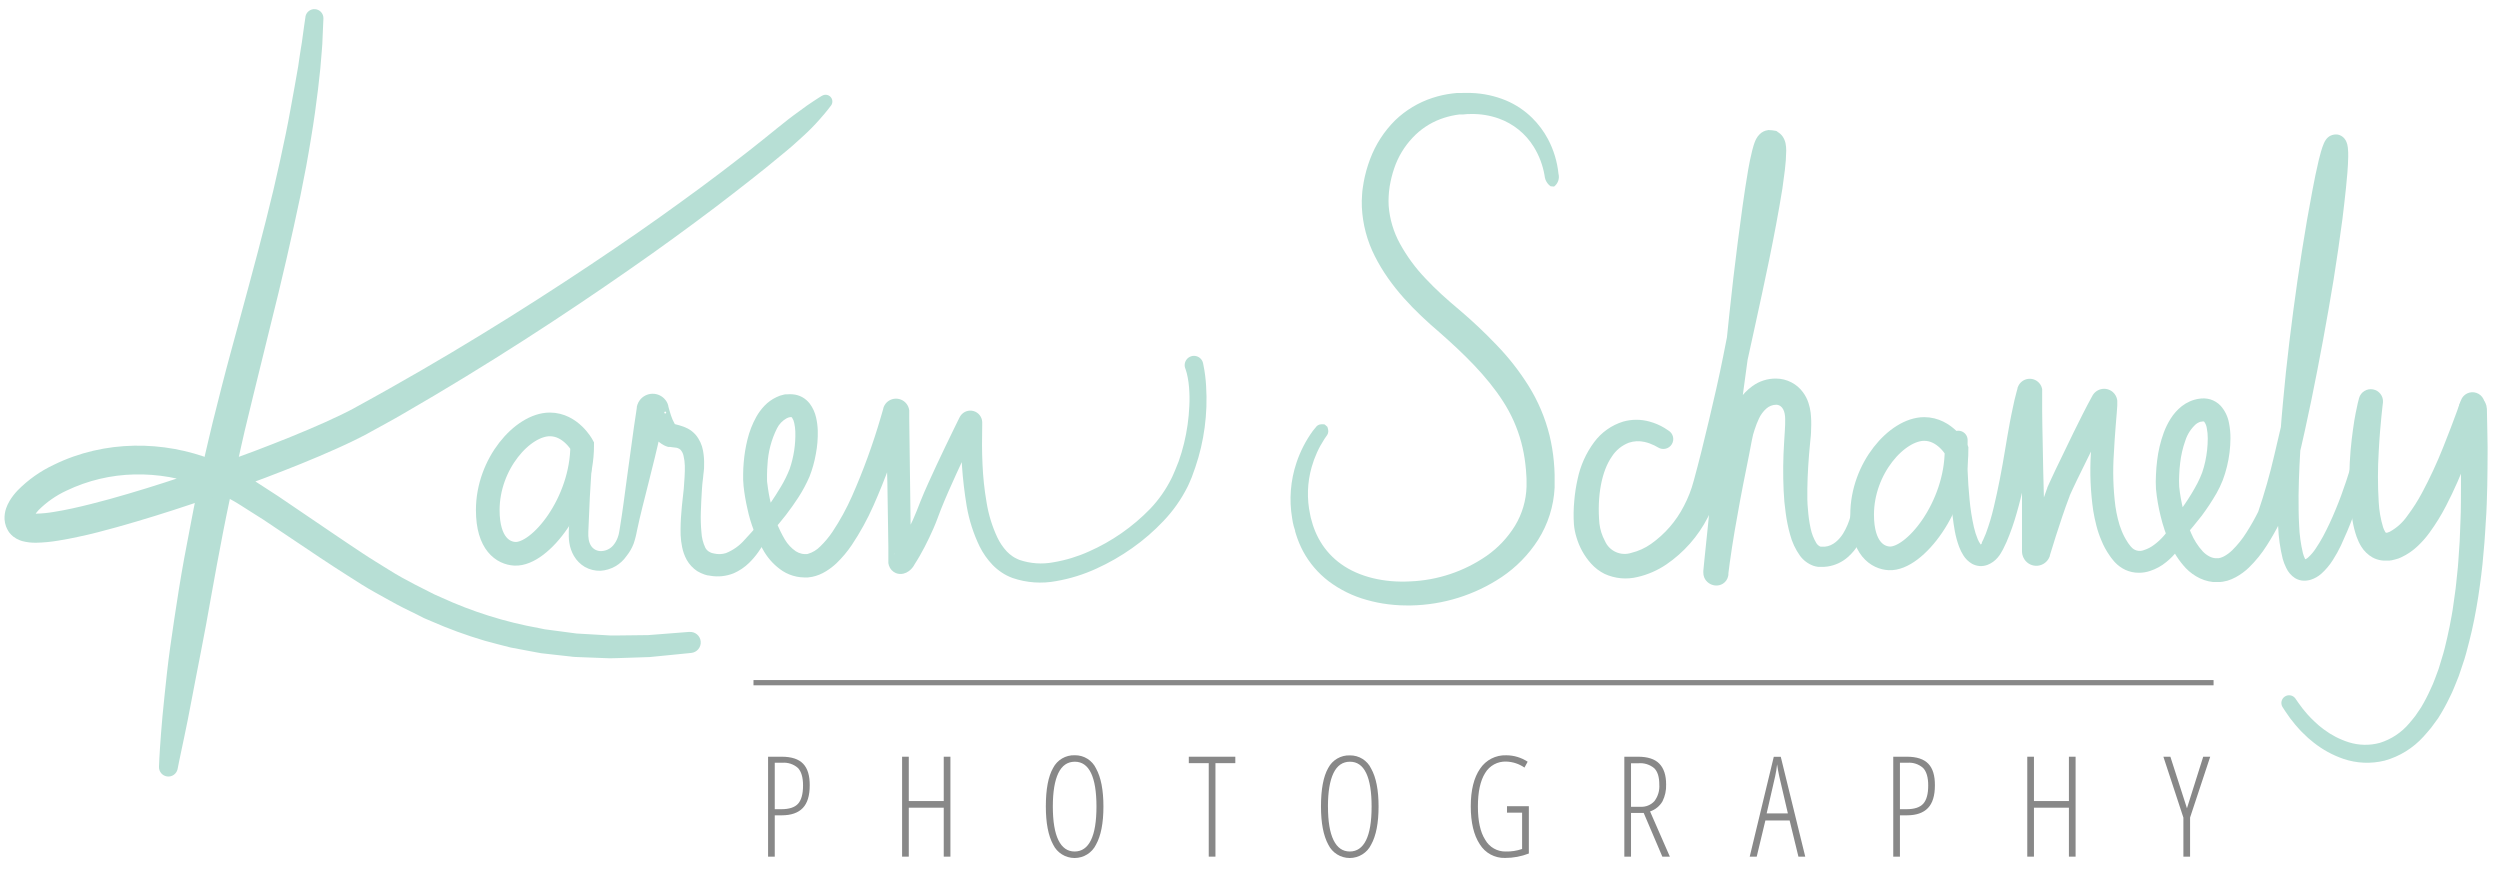
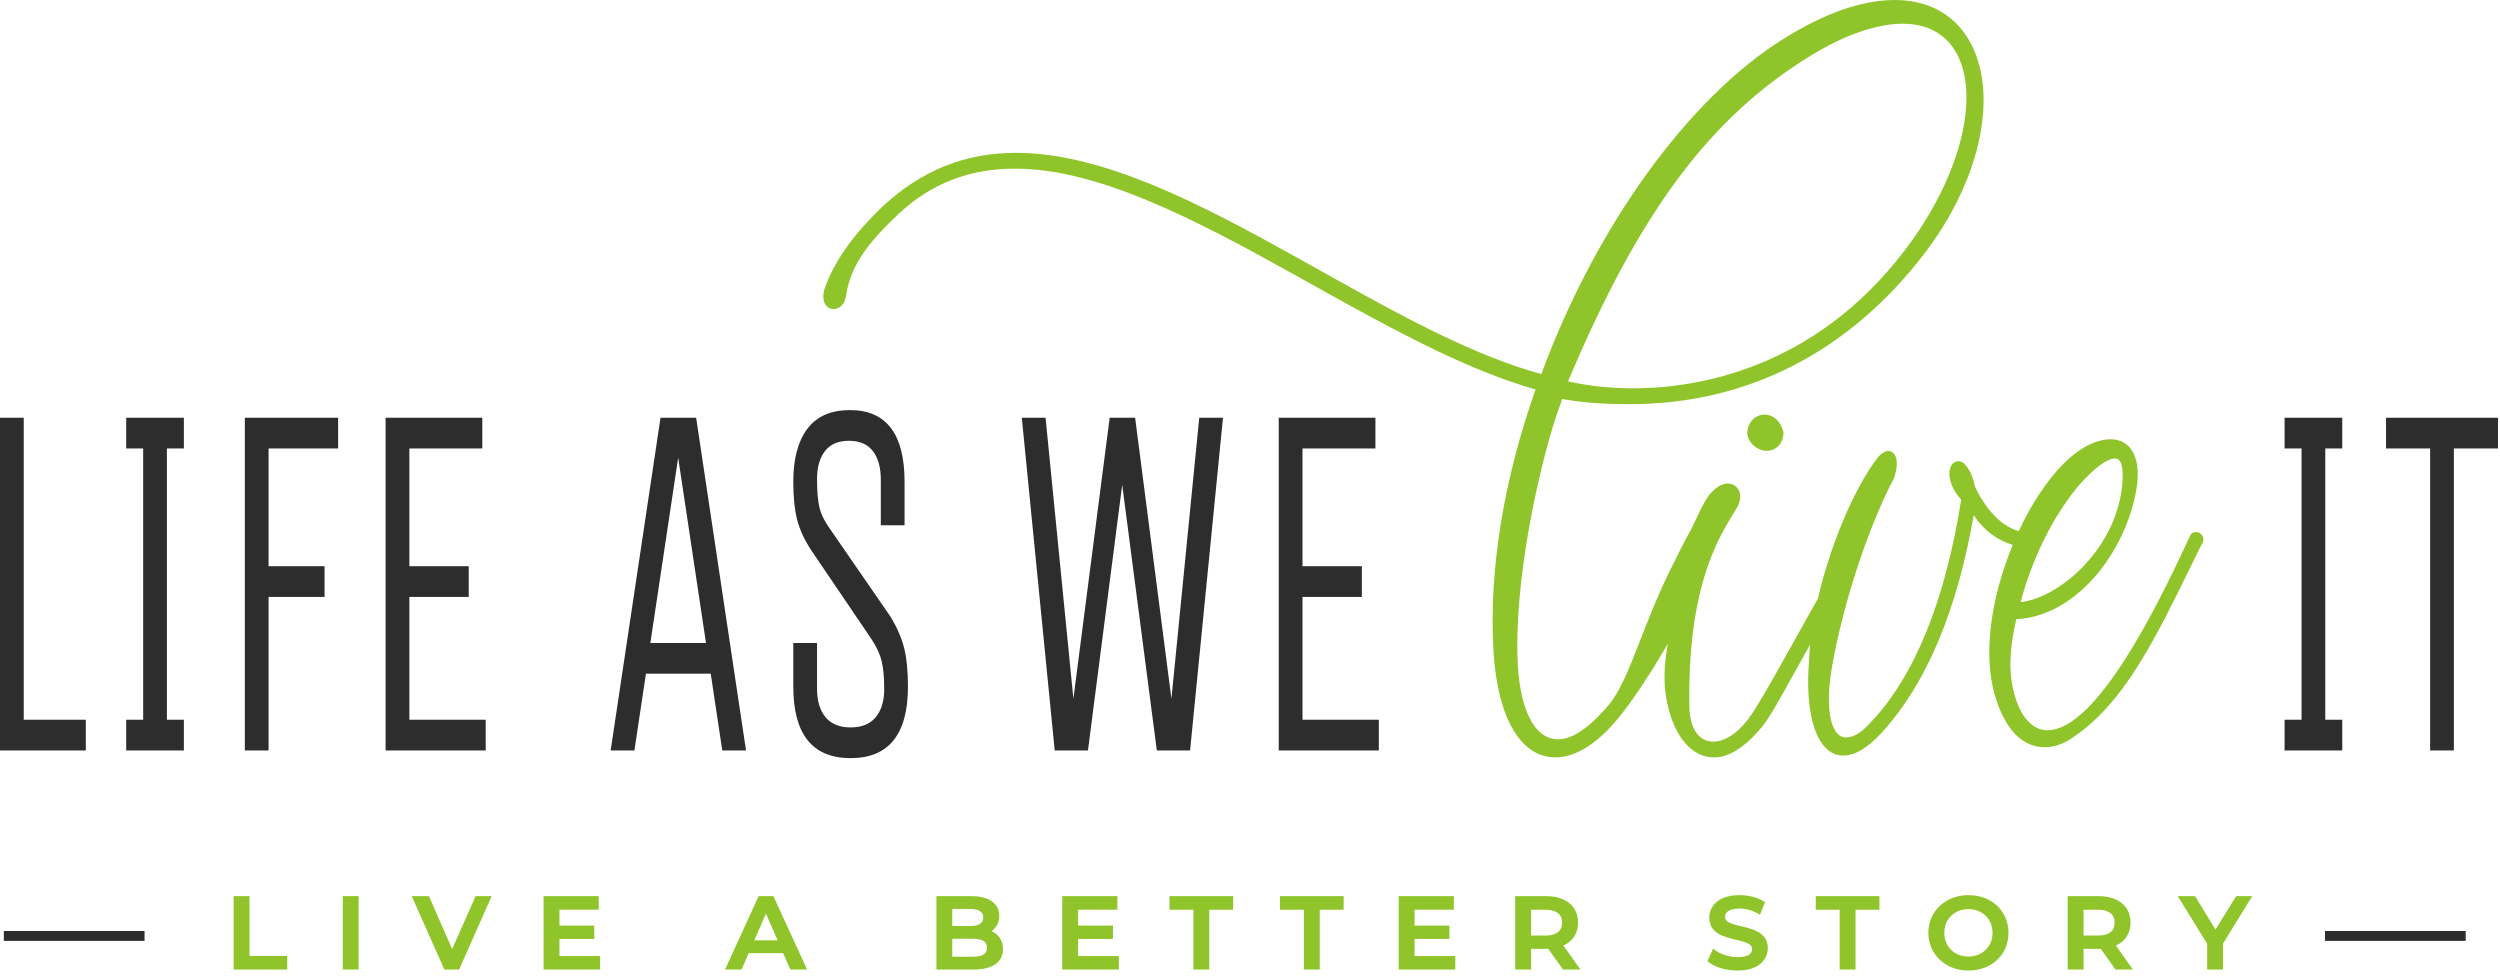
- <svg xmlns="http://www.w3.org/2000/svg" id="Layer_2" data-name="Layer 2" viewBox="0 0 715 250">
-   <defs>
-     <style>.cls-1,.cls-3{opacity:0.7;}.cls-2{fill:#555;}.cls-3,.cls-5{fill:none;stroke-miterlimit:10;}.cls-3{stroke:#555;stroke-width:1.5px;}.cls-4{fill:#b7dfd5;}.cls-5{stroke:#b7dfd5;stroke-linecap:round;stroke-width:6.77px;}</style>
-   </defs>
-   <g class="cls-1">
-     <path class="cls-2" d="M231.58,224.63q0,4.41-2,6.48t-6,2.07h-2V245h-1.91V216.42h3.91q4.18,0,6.11,2T231.58,224.63Zm-10,6.8h1.91q3.36,0,4.77-1.58t1.41-5.21q0-3.46-1.46-5a6,6,0,0,0-4.5-1.49h-2.13v13.24Z" />
-     <path class="cls-2" d="M271.82,245h-1.91v-14h-10v14H258V216.42h1.91V229.1h10V216.42h1.91V245Z" />
-     <path class="cls-2" d="M315.58,230.66q0,7.09-2.12,10.9a6.82,6.82,0,0,1-12.26,0q-2.09-3.84-2.09-10.91,0-7.38,2.07-11A6.72,6.72,0,0,1,307.4,216a6.62,6.62,0,0,1,6.08,3.8Q315.58,223.61,315.58,230.66Zm-14.47,0q0,6.37,1.59,9.62t4.64,3.25q3.07,0,4.66-3.22t1.59-9.65q0-6.35-1.56-9.58t-4.63-3.23q-3.15,0-4.72,3.27T301.11,230.66Z" />
-     <path class="cls-2" d="M347.62,245H345.7V218.26H340v-1.84H353.3v1.84h-5.68V245Z" />
-     <path class="cls-2" d="M394.27,230.66q0,7.09-2.12,10.9a6.82,6.82,0,0,1-12.26,0q-2.09-3.84-2.09-10.91,0-7.38,2.07-11a6.72,6.72,0,0,1,6.21-3.61,6.62,6.62,0,0,1,6.08,3.8Q394.27,223.61,394.27,230.66Zm-14.47,0q0,6.37,1.59,9.62t4.64,3.25q3.07,0,4.66-3.22t1.59-9.65q0-6.35-1.56-9.58t-4.63-3.23q-3.15,0-4.72,3.27T379.79,230.66Z" />
-     <path class="cls-2" d="M431,230.58h6.25V244.1a18.52,18.52,0,0,1-6.78,1.27,8.2,8.2,0,0,1-7.25-3.91q-2.58-3.91-2.58-10.84t2.67-10.78a8.61,8.61,0,0,1,7.49-3.83,11.16,11.16,0,0,1,6.11,1.84L436,219.53a9.69,9.69,0,0,0-5.2-1.72,6.71,6.71,0,0,0-6.06,3.29q-2.06,3.29-2.06,9.56t2.08,9.5a6.56,6.56,0,0,0,5.89,3.37,13.38,13.38,0,0,0,4.67-.72V232.42H431v-1.84Z" />
-     <path class="cls-2" d="M466.47,232.5V245h-1.91V216.42h3.91q4.18,0,6.11,2t1.93,5.9a10,10,0,0,1-1.05,4.88,6.5,6.5,0,0,1-3.54,2.87L477.58,245h-2.15L470.1,232.5h-3.63Zm0-1.76h2.68a5,5,0,0,0,4-1.6,7,7,0,0,0,1.41-4.77q0-3.22-1.44-4.65a6.21,6.21,0,0,0-4.52-1.43h-2.13v12.44Z" />
-     <path class="cls-2" d="M514.35,245l-2.52-10.35H504.9L502.42,245h-2l6.88-28.55h2l7,28.55h-2Zm-3-12.29L508.86,222q-0.39-1.8-.61-3.4a30.82,30.82,0,0,1-.55,3.4l-2.44,10.64h6.11Z" />
-     <path class="cls-2" d="M553.38,224.63q0,4.41-2,6.48t-6,2.07h-2V245h-1.91V216.42h3.91q4.18,0,6.11,2T553.38,224.63Zm-10,6.8h1.91q3.36,0,4.77-1.58t1.41-5.21q0-3.46-1.46-5a6,6,0,0,0-4.5-1.49h-2.13v13.24Z" />
-     <path class="cls-2" d="M593.62,245h-1.91v-14h-10v14h-1.91V216.42h1.91V229.1h10V216.42h1.91V245Z" />
-     <path class="cls-2" d="M625.47,231.17l4.65-14.75h2l-5.76,17.4V245h-1.91V233.83l-5.72-17.4h2Z" />
-   </g>
-   <line class="cls-3" x1="215.5" y1="195.25" x2="633.08" y2="195.25" />
-   <path class="cls-4" d="M443.46,53.27a3.84,3.84,0,0,1-.87-0.85,4.88,4.88,0,0,1-.57-1,5.6,5.6,0,0,1-.29-1.31A22.83,22.83,0,0,0,438.66,42a19.47,19.47,0,0,0-10-8.1,22.44,22.44,0,0,0-7.93-1.29c-0.72,0-1.45,0-2.2.12l-0.56,0h-0.23l-0.31,0c-0.42.05-.84,0.11-1.16,0.17a24.2,24.2,0,0,0-4.36,1.18A21,21,0,0,0,404,39.39a23.8,23.8,0,0,0-5.25,8.72c-0.28.85-.56,1.71-0.77,2.6-0.12.44-.21,0.89-0.3,1.35-0.05.22-.09,0.45-0.13,0.68l-0.11.6c-0.06.5-.16,1.07-0.19,1.51s-0.08.82-.09,1.29a23.11,23.11,0,0,0,0,2.74,26.73,26.73,0,0,0,3.22,10.8,47.16,47.16,0,0,0,7.3,9.95q2.19,2.34,4.63,4.58c1.61,1.5,3.3,2.91,5.09,4.44a136.11,136.11,0,0,1,10.51,9.9,71.1,71.1,0,0,1,9.24,11.77,49.06,49.06,0,0,1,6,14.14,51.54,51.54,0,0,1,1.25,7.53c0.12,1.26.19,2.51,0.22,3.75,0,0.62,0,1.24,0,1.86v1l0,0.87a30.73,30.73,0,0,1-4.73,14.93,36.62,36.62,0,0,1-10.43,10.65,48.37,48.37,0,0,1-25.94,8.11c-1.07,0-2.21,0-3.2-.05s-2.18-.14-3.24-0.28a39.66,39.66,0,0,1-6.19-1.25A32.44,32.44,0,0,1,380,166.24a26.65,26.65,0,0,1-7.33-8.59,28.21,28.21,0,0,1-2-4.81l-0.18-.6-0.09-.3,0-.15-0.06-.23L370,150.47l-0.25-1.07-0.2-1.2a32.69,32.69,0,0,1,1.25-15.89,33.61,33.61,0,0,1,4.66-9.06l1-1.23a1.88,1.88,0,0,1,1-.61,3,3,0,0,1,1-.07,3.29,3.29,0,0,1,.41.06l0.75,0.66s0.07,0.16.13,0.4a3.52,3.52,0,0,1,.14.93,1.92,1.92,0,0,1-.3,1l-0.78,1.12a29.39,29.39,0,0,0-3.68,8.09,27.91,27.91,0,0,0-.44,13.51l0.19,0.93,0.3,1.06,0.31,1.08,0.31,0.89a22.66,22.66,0,0,0,1.8,3.78,21.29,21.29,0,0,0,6,6.5c5.08,3.64,12.22,5.34,19.69,4.93a41.28,41.28,0,0,0,21.9-7.32,29.07,29.07,0,0,0,8.11-8.61,22.86,22.86,0,0,0,3.29-11.14l0-.87v-0.22c0-.07,0,0.17,0,0v-0.51c0-.54,0-1.09-0.06-1.63-0.05-1.08-.14-2.16-0.27-3.23a43.26,43.26,0,0,0-1.19-6.29,41.18,41.18,0,0,0-5.19-11.66c-4.69-7.3-11.32-13.7-18.11-19.68-7.12-6.08-14.17-13.08-18.56-21.84a34.52,34.52,0,0,1-3.72-14.08,30.73,30.73,0,0,1,.07-3.6c0-.58.12-1.23,0.19-1.84s0.17-1.05.25-1.59l0.18-.92c0.06-.28.11-0.56,0.18-0.84,0.13-.56.26-1.11,0.42-1.66,0.3-1.1.67-2.17,1.06-3.23a31,31,0,0,1,7.18-11.12A27.86,27.86,0,0,1,409.68,28a29.81,29.81,0,0,1,5.71-1.27c0.52-.07.93-0.1,1.34-0.14l0.31,0,0.22,0h0.17l0.68,0c0.9-.05,1.81,0,2.69,0a28.37,28.37,0,0,1,9.94,2.15,23.91,23.91,0,0,1,7.48,5,25.23,25.23,0,0,1,4.51,6.06,27.16,27.16,0,0,1,3,9.92,3.46,3.46,0,0,1-1.27,3.64Z" />
-   <path class="cls-4" d="M474.26,128l-1.1-.6a12.78,12.78,0,0,0-2.79-1,8.28,8.28,0,0,0-4.51.21,10,10,0,0,0-4.85,3.94c-2.92,4.16-4.29,11.27-3.58,19.17a13.87,13.87,0,0,0,1.58,5,6.14,6.14,0,0,0,7.54,3.4,16.62,16.62,0,0,0,5.63-2.55,30,30,0,0,0,9.39-10.8,34.53,34.53,0,0,0,1.61-3.51c0.23-.61.46-1.22,0.66-1.84s0.39-1.24.59-2c0.76-2.75,1.49-5.59,2.21-8.46,1.44-5.77,2.84-11.73,4.23-17.83s2.59-12.39,3.85-18.77c2.48-12.75,5-26,6.89-39.39,0.24-1.67.46-3.33,0.65-5a43.73,43.73,0,0,0,.33-4.65c0-.29,0-0.63,0-0.5a2.26,2.26,0,0,0,.13.41,3.39,3.39,0,0,0,.33.59,3.59,3.59,0,0,0,1.23,1.1c-0.09.43,2.93,0.47,2.29,0.43a3.35,3.35,0,0,0,2.16-1.05,2.62,2.62,0,0,0,.48-0.63,0.25,0.25,0,1,1,0,.06l-0.13.4c-0.1.31-.19,0.68-0.29,1.05-0.38,1.51-.69,3.18-1,4.83-1.28,6.67-2.32,13.54-3.33,20.39-2,13.73-4,27.48-5.81,41.05l-2.65,20.17-2.31,19.72-1.09,9.63-0.27,2.38-0.07.59c0,0.15,0,0,0,0v0.15a1.86,1.86,0,0,0-.11-0.85,1.69,1.69,0,0,0-.58-0.75,1.37,1.37,0,0,0-.65-0.25,1.74,1.74,0,0,0-1.15.27,2,2,0,0,0-.88,1.24l0.11-1,0.27-2.35c0.37-3.13.73-6.21,1-9.28s0.68-6.09,1-9.1c0.63-6,1.33-11.88,2.19-17.54a20.33,20.33,0,0,1,.45-2.4,25.38,25.38,0,0,1,.91-2.71,27.31,27.31,0,0,1,2.48-4.84,14.82,14.82,0,0,1,3.91-4.12,11.27,11.27,0,0,1,6.72-2.14,9.58,9.58,0,0,1,4.44,1.1,9.39,9.39,0,0,1,3.29,2.83,10.69,10.69,0,0,1,1.57,3.06,14.59,14.59,0,0,1,.61,2.72,28.4,28.4,0,0,1,.14,4.64c0,1.4-.15,2.84-0.28,3.93-0.46,4.65-.74,9.08-0.8,13.23,0,1,0,2.05,0,3.05s0.1,2,.18,2.92a37.63,37.63,0,0,0,.76,5.38,13.31,13.31,0,0,0,1.63,4.19,2.61,2.61,0,0,0,1,.94l0.22,0.08s0.13,0,.06,0h0.29c0.18,0,.42,0,0.55,0l0.37,0c2.29-.2,4.08-2,5.19-3.78a18.73,18.73,0,0,0,2.14-5.1,31.31,31.31,0,0,0,.63-3.45c0.06-.79.06-1.17,0.06-1.14a2.5,2.5,0,0,1,4.94.8s0,0.53-.09,1.45a36.49,36.49,0,0,1-.68,4,26.1,26.1,0,0,1-2.53,6.38,14.79,14.79,0,0,1-3.11,3.81,11.28,11.28,0,0,1-5.8,2.71l-1,.1-0.36,0h-1.06l-0.34,0a7.12,7.12,0,0,1-1.36-.32,8.23,8.23,0,0,1-3.78-2.84,18.56,18.56,0,0,1-2.86-6.12,44.82,44.82,0,0,1-1.24-6.12,61.81,61.81,0,0,1-.59-6.41,124.59,124.59,0,0,1,.14-13.83l0.21-3.39c0.06-1.08.12-2.17,0.09-3.22,0-2.1-.67-4-2.53-4.12a4.34,4.34,0,0,0-2.87,1.11,8.76,8.76,0,0,0-2.09,2.82,25.44,25.44,0,0,0-1.24,3.17c-0.16.5-.32,1-0.44,1.42s-0.25,1.12-.39,1.79c-1,5.46-2.22,11.06-3.3,16.89s-2.15,11.87-3,18.07l-0.3,2.34-0.08.59,0,0.29,0,0.15s0,0.1-.06.34a3.37,3.37,0,0,1-1.5,2.2,3.54,3.54,0,0,1-2.28.51,3.9,3.9,0,0,1-1.75-.66,3.62,3.62,0,0,1-1.33-1.65,3.58,3.58,0,0,1-.25-1.43l0-.42,0.06-.6,0.23-2.39,1-9.66,4-40.05,2.14-20.6c0.73-6.9,1.52-13.83,2.42-20.75s1.81-13.84,3-20.81c0.31-1.75.66-3.49,1.12-5.34,0.12-.47.25-0.94,0.4-1.45,0.08-.26.17-0.53,0.28-0.83a8.55,8.55,0,0,1,.51-1.14,5.16,5.16,0,0,1,.87-1.18,4,4,0,0,1,2.5-1.26c-0.55-.06,2.67,0,2.67.49a4.33,4.33,0,0,1,1.5,1.35,4.72,4.72,0,0,1,.49.9,5.64,5.64,0,0,1,.32,1,10.73,10.73,0,0,1,.2,2.1,49.88,49.88,0,0,1-.4,5.66c-0.21,1.77-.45,3.51-0.7,5.23-2.21,13.71-5.12,26.88-7.91,39.67-1.37,6.4-2.79,12.67-4.17,18.81s-2.53,12.2-3.79,18.09c-0.62,3-1.36,5.82-2.09,8.7-0.17.69-.4,1.47-0.65,2.23s-0.51,1.5-.79,2.23a42,42,0,0,1-1.92,4.28,36.32,36.32,0,0,1-11.88,13.48,24.52,24.52,0,0,1-8.21,3.58,14.38,14.38,0,0,1-9.42-.88,13,13,0,0,1-3.86-2.93,19.11,19.11,0,0,1-2.6-3.67,19.84,19.84,0,0,1-1.58-3.81,17.38,17.38,0,0,1-.75-3.79,42,42,0,0,1,.1-6.67,45,45,0,0,1,.95-6.23,26.89,26.89,0,0,1,4.74-10.59,16.31,16.31,0,0,1,8.28-5.87,14,14,0,0,1,7.59,0,16.89,16.89,0,0,1,4.17,1.77l1.09,0.71,0.12,0.08A2.65,2.65,0,0,1,474.26,128Z" />
-   <path class="cls-4" d="M625.05,153.67a17.72,17.72,0,0,1-2.3,3.81,19.23,19.23,0,0,1-3.2,3.27,14.1,14.1,0,0,1-4.63,2.54,9.74,9.74,0,0,1-3.28.52,9.2,9.2,0,0,1-3.77-.82,9.78,9.78,0,0,1-3-2.18l-0.15-.16,0,0-0.15-.18,0,0-0.16-.19-0.31-.38-0.32-.4-0.4-.57a22.77,22.77,0,0,1-1.35-2.17c-0.36-.71-0.74-1.41-1-2.13a29,29,0,0,1-1.46-4.28c-0.37-1.42-.66-2.84-0.9-4.25a80.41,80.41,0,0,1-.68-16.45l0.2-4,0.26-4,0.29-3.91,0.13-1.9,0-.46V115c0-.27,0,0.35,0,0.28v0a2.87,2.87,0,0,0,.16.73,2.77,2.77,0,0,0,.22.48,3,3,0,0,0,.65.79,3,3,0,0,0,4.67-1.08l-0.11.24c-1.79,3.45-3.61,6.92-5.32,10.42L594,137.32l-1.24,2.62-0.6,1.31-0.3.66,0,0v0h0l0.08-.2,0,0.09-0.06.17-0.13.34-1,2.71-0.95,2.74c-1.24,3.66-2.42,7.39-3.54,11.08l0,0.16-0.08.2A4.06,4.06,0,0,1,579,160a4,4,0,0,1-.6-1.36,4.7,4.7,0,0,1-.11-1l0-2.09,0-4.19V143c0-5.59,0-11.17-.07-16.76,0-2.79,0-5.59-.08-8.38l-0.14-4.19,0-1,0-.52V112c0-.27,0,0.33,0,0.25v-0.06a1.37,1.37,0,0,0,0,.17,2.56,2.56,0,0,0,.16.59l0.08,0.19a2.9,2.9,0,0,0,.21.36,2.7,2.7,0,0,0,.58.6,2.66,2.66,0,0,0,2.89.24,2.74,2.74,0,0,0,1.17-1.19,2.28,2.28,0,0,0,.14-0.32l0.06-.2v0l0,0.13-0.11.5-0.07.42c-0.43,2.54-.75,5.38-1.15,8.12s-0.84,5.54-1.4,8.3c-1.08,5.53-2.17,11.09-3.78,16.62a67.31,67.31,0,0,1-2.92,8.31c-0.3.69-.65,1.39-1,2.09l-0.6,1.05-0.18.29-0.24.36c-0.16.22-.32,0.43-0.5,0.64a7.25,7.25,0,0,1-2.88,2.08,5.48,5.48,0,0,1-2.24.35,5.34,5.34,0,0,1-2.22-.65,7.09,7.09,0,0,1-2.49-2.43,13.39,13.39,0,0,1-1.19-2.39,27,27,0,0,1-1.24-4.5,68.63,68.63,0,0,1-1-8.67c-0.18-2.86-.25-5.7-0.26-8.53a56.73,56.73,0,0,0-.37-8.48,2.66,2.66,0,1,1,5.29-.31v0.42q-0.12,4.15,0,8.29c0.11,2.75.27,5.5,0.55,8.2a61.58,61.58,0,0,0,1.24,7.91,21.56,21.56,0,0,0,1.12,3.51,7.62,7.62,0,0,0,.72,1.31,1.21,1.21,0,0,0,.43.45,0.8,0.8,0,0,0-.5-0.08,2.8,2.8,0,0,0,.39-0.4l0.13-.19,0-.08,0-.06,0-.1,0.4-.79c0.25-.55.5-1.12,0.73-1.71a61.28,61.28,0,0,0,2.28-7.6c1.26-5.27,2.29-10.69,3.19-16.15,0.43-2.74.94-5.47,1.43-8.22,0.24-1.38.56-2.74,0.84-4.13s0.59-2.75,1-4.24l0.16-.6,0.15-.51,0-.13v0c0-.14.05-0.17,0.08-0.26a4.21,4.21,0,0,1,.19-0.44,3.62,3.62,0,0,1,5.44-1.25,3.6,3.6,0,0,1,.76.79,3.4,3.4,0,0,1,.28.48l0.11,0.25c0,0.11.08,0.23,0.12,0.35s0.06,0.24.08,0.36l0,0.23v0.07c0-.05,0,0.56,0,0.32V112l0,0.52,0,1,0,4.19c0,2.79.1,5.59,0.14,8.38,0.1,5.59.2,11.17,0.37,16.75l0.22,8.38,0.09,4.19,0,2.09a2.57,2.57,0,0,0-.45-1.33,2.59,2.59,0,0,0-1.49-1,2.56,2.56,0,0,0-1.76.18,2.61,2.61,0,0,0-1.26,1.32l-0.13.35c1.13-3.81,2.3-7.56,3.55-11.33l1-2.82,1-2.82,0.13-.34,0.06-.17,0-.09,0.13-.3,0.31-.68,0.62-1.36,1.26-2.69L593,123.77q1.29-2.65,2.63-5.28c0.87-1.76,1.82-3.48,2.75-5.22l-0.11.24a3.81,3.81,0,0,1,6-1.38,3.8,3.8,0,0,1,.81,1,4,4,0,0,1,.27.6,4,4,0,0,1,.19.86v0.88l0,0.52-0.14,2-0.32,3.91c-0.22,2.59-.37,5.15-0.51,7.71a77.62,77.62,0,0,0,.43,15.16c0.18,1.23.41,2.45,0.71,3.65a23,23,0,0,0,1.12,3.48,17.59,17.59,0,0,0,1.63,3.11l0.22,0.35,0.29,0.38,0.3,0.39,0.15,0.19,0,0h0l0,0v0l0.06,0.06a3.18,3.18,0,0,0,3.68.95,9.49,9.49,0,0,0,3-1.58,17.21,17.21,0,0,0,2.68-2.49,15.85,15.85,0,0,0,1.15-1.46,10.88,10.88,0,0,0,1-1.53,2.54,2.54,0,0,1,4.61,2.13Z" />
-   <path class="cls-5" d="M559.57,128.69s-3.25-6-9.25-6c-7.75,0-17.75,11.25-17.75,24.5,0,9.75,4.5,12.33,7.75,12.5C547.56,160.07,559.57,144.94,559.57,128.69Z" />
-   <path class="cls-4" d="M620.67,150c1.45-1.85,2.87-3.84,4.18-5.82a59.89,59.89,0,0,0,3.63-6,28.85,28.85,0,0,0,1.33-3,26.44,26.44,0,0,0,.89-3.18,31.29,31.29,0,0,0,.72-6.63,14.81,14.81,0,0,0-.29-3,4,4,0,0,0-.73-1.76c-0.09-.09-0.07-0.05-0.09-0.07a1,1,0,0,0-.39,0l-0.45.08-0.13,0a3.81,3.81,0,0,0-.43.16,4.33,4.33,0,0,0-.9.55,10.7,10.7,0,0,0-3,4.67,28.44,28.44,0,0,0-1.49,6.46c-0.14,1.13-.23,2.27-0.27,3.42a27.48,27.48,0,0,0,0,3.3,46.72,46.72,0,0,0,1.21,6.79,40.22,40.22,0,0,0,2.19,6.48,18.06,18.06,0,0,0,3.33,5.24,7.21,7.21,0,0,0,2,1.5,4.9,4.9,0,0,0,1,.36,4.38,4.38,0,0,0,.54.09l0.28,0h0.18l0.45,0,0.12,0a4.79,4.79,0,0,0,.49-0.11,5.79,5.79,0,0,0,1.07-.44,10.85,10.85,0,0,0,2.26-1.67,28.08,28.08,0,0,0,4.13-5.15,63.87,63.87,0,0,0,3.46-6.13l-0.15.34a167,167,0,0,0,4.67-16.43c1.37-5.61,2.63-11.26,3.82-16.94q3.56-17,6.42-34.21c1-5.72,1.92-11.44,2.75-17.17,0.41-2.86.8-5.73,1.14-8.58s0.63-5.73.72-8.42a15.35,15.35,0,0,0,0-1.77l0-.17a1.34,1.34,0,0,0,.06.18l0,0.09,0.1,0.19a2.68,2.68,0,0,0,.45.55,2.88,2.88,0,0,0,.56.4,3.06,3.06,0,0,0,.79.29,3.87,3.87,0,0,0,.93,0,3.4,3.4,0,0,0,1-.3,2.26,2.26,0,0,0,.85-0.71,0.3,0.3,0,1,1,0,0,13.76,13.76,0,0,0-.57,1.63c-0.19.64-.37,1.31-0.55,2-0.69,2.72-1.28,5.55-1.85,8.37-1.11,5.66-2,11.39-2.92,17.12q-2.63,17.2-4.45,34.52c-0.6,5.77-1.14,11.54-1.55,17.3s-0.72,11.54-.79,17.27c0,2.86,0,5.72.16,8.53a40.83,40.83,0,0,0,1.09,8,8.85,8.85,0,0,0,.55,1.51c0.18,0.4.44,0.6,0.23,0.43A1.17,1.17,0,0,0,659,160h0.27c0.06,0-.05,0-0.07,0s-0.05,0,0,0a2.41,2.41,0,0,0,.84-0.49,12.81,12.81,0,0,0,2.27-2.65c0.73-1.07,1.43-2.25,2.09-3.45a82.52,82.52,0,0,0,3.58-7.65c1.1-2.63,2.1-5.33,3-8.06s1.79-5.48,2.53-8.27a78.79,78.79,0,0,0,1.83-8.43,2.64,2.64,0,0,1,5.22.82q0,0.13-.05.26l0,0.14c-0.75,2.88-1.48,5.71-2.26,8.55s-1.59,5.66-2.43,8.49A117.87,117.87,0,0,1,669.51,156a36.53,36.53,0,0,1-2.28,4.11,18.48,18.48,0,0,1-3.36,4,8.42,8.42,0,0,1-2.92,1.67,5.89,5.89,0,0,1-1.09.24l-0.61.06H659a5,5,0,0,1-2.64-.75,7,7,0,0,1-2.5-2.91,14.76,14.76,0,0,1-1-2.58,46.14,46.14,0,0,1-1.31-9.29c-0.17-3-.2-6-0.17-8.94,0.07-5.92.39-11.79,0.81-17.64s1-11.69,1.58-17.5q1.88-17.46,4.6-34.79,1.35-8.67,3-17.33c0.55-2.89,1.12-5.78,1.83-8.71,0.18-.73.37-1.47,0.59-2.23a18.69,18.69,0,0,1,.87-2.49,5.68,5.68,0,0,1,.57-1,3.51,3.51,0,0,1,1.24-1.09,3.89,3.89,0,0,1,1.08-.34,4,4,0,0,1,1.07,0,3.08,3.08,0,0,1,.92.34,3.4,3.4,0,0,1,.67.48,3.58,3.58,0,0,1,.62.77L671,40.42l0.1,0.22a4.77,4.77,0,0,1,.23.7,7.59,7.59,0,0,1,.16.91,20.42,20.42,0,0,1,.1,2.6c-0.06,3.13-.35,6-0.65,9s-0.66,5.85-1,8.76c-0.76,5.82-1.62,11.6-2.53,17.38q-2.85,17.31-6.37,34.5c-1.19,5.73-2.43,11.46-3.81,17.17a172,172,0,0,1-4.91,17.17l-0.06.16-0.09.18a70.49,70.49,0,0,1-3.84,6.79,34.55,34.55,0,0,1-5.18,6.4,17.48,17.48,0,0,1-3.73,2.72,12.52,12.52,0,0,1-2.38,1,11.34,11.34,0,0,1-1.34.29l-0.81.09-0.48,0H633.6c-0.22,0-.44,0-0.65,0a11.15,11.15,0,0,1-1.3-.21,11.68,11.68,0,0,1-2.48-.85,13.94,13.94,0,0,1-4-2.88,24.3,24.3,0,0,1-4.67-7.23,46.84,46.84,0,0,1-2.54-7.6,53.14,53.14,0,0,1-1.35-7.84,33.49,33.49,0,0,1,0-4.13q0.08-2,.33-4a35,35,0,0,1,1.9-8,21.25,21.25,0,0,1,1.94-3.94,14,14,0,0,1,3.21-3.61,10.91,10.91,0,0,1,2.28-1.36,10.1,10.1,0,0,1,1.31-.48l0.77-.19,0.47-.08a7.39,7.39,0,0,1,3.3.15,6.73,6.73,0,0,1,3,1.86,10.11,10.11,0,0,1,2.37,4.9,21.18,21.18,0,0,1,.42,4.37,34.51,34.51,0,0,1-1,8.09,32.7,32.7,0,0,1-1.21,3.93,29.69,29.69,0,0,1-1.77,3.71,65.32,65.32,0,0,1-4.29,6.5c-1.57,2-3.18,4-4.93,5.87l0,0A2.64,2.64,0,0,1,620.67,150Z" />
-   <path class="cls-4" d="M681.53,115.07l-0.12,1-0.31,2.87c-0.25,2.48-.57,6-0.79,10.28a118.3,118.3,0,0,0,0,14.35,30.28,30.28,0,0,0,1.27,7.28,6.67,6.67,0,0,0,.58,1.25,3.27,3.27,0,0,1,.26.35,0.61,0.61,0,0,0-.22-0.08,0.29,0.29,0,0,0-.08,0l-0.26,0H682l0.13,0,0.27,0c0.16,0,.39,0,0.5-0.07l0.14-.07a1.08,1.08,0,0,0,.18-0.05l0.3-.13a14.72,14.72,0,0,0,5-4.55,50.34,50.34,0,0,0,4.19-6.57,128.18,128.18,0,0,0,6.06-13.06c1.6-4,2.84-7.31,3.71-9.67l1.36-3.73a3.5,3.5,0,0,1,6.62,2.27l0,0.14-1.22,3.79c-0.8,2.42-2,5.87-3.51,10a120.65,120.65,0,0,1-6.16,14,57.55,57.55,0,0,1-4.74,7.68,27.45,27.45,0,0,1-3.32,3.78,17.39,17.39,0,0,1-4.81,3.28l-0.76.32a9.27,9.27,0,0,1-1,.29l-1,.24c-0.26,0-.38.05-0.58,0.08l-0.27,0-0.13,0h-0.1l-0.42,0a7.71,7.71,0,0,1-1.35-.07,7.45,7.45,0,0,1-2.62-.88,9,9,0,0,1-3.1-3,14.57,14.57,0,0,1-1.36-2.82,27.84,27.84,0,0,1-1.23-4.91c-0.26-1.55-.42-3-0.54-4.48-0.23-2.89-.29-5.62-0.29-8.19s0.12-5,.32-7.19,0.43-4.23.69-6,0.47-3.33.75-4.59,0.46-2.26.62-2.94l0.27-1.05,0.1-.4A3.49,3.49,0,0,1,681.53,115.07Z" />
-   <path class="cls-4" d="M711.25,116.92l0.12,6c0,1.91.12,4.19,0.08,6.89s0,5.72-.09,9-0.15,6.86-.44,10.64c-0.12,1.89-.22,3.83-0.38,5.81L710,161.3c-0.18,2.06-.52,4.15-0.77,6.26s-0.64,4.25-1,6.4-0.82,4.31-1.3,6.48-1.07,4.32-1.64,6.48c-0.27,1.08-.64,2.15-1,3.21l-1.07,3.19c-0.87,2.09-1.6,4.2-2.65,6.2a55.72,55.72,0,0,1-3.26,5.88l-2,2.73c-0.69.88-1.47,1.7-2.19,2.54A23.4,23.4,0,0,1,682,217.54a21,21,0,0,1-11.8-.51,28.69,28.69,0,0,1-8.49-4.65l-1.59-1.32c-0.5-.44-0.94-0.9-1.38-1.32-0.9-.83-1.6-1.71-2.28-2.46a37.31,37.31,0,0,1-2.79-3.74l-0.9-1.38a2.21,2.21,0,0,1,3.66-2.46l0.09,0.13,0.84,1.21a32.84,32.84,0,0,0,2.56,3.25,29.37,29.37,0,0,0,2.06,2.1c0.4,0.36.79,0.75,1.23,1.12l1.4,1.1a23.85,23.85,0,0,0,7.11,3.67,15.83,15.83,0,0,0,8.91.18,18,18,0,0,0,8.41-5.58c0.58-.72,1.21-1.41,1.77-2.17l1.62-2.39a50,50,0,0,0,2.75-5.3c0.9-1.81,1.52-3.8,2.27-5.72l0.91-3c0.3-1,.62-2,0.85-3,0.48-2.05,1-4.08,1.39-6.17s0.81-4.13,1.07-6.21,0.63-4.12.81-6.17,0.47-4.06.59-6.06l0.4-5.89c0.1-1.93.14-3.82,0.22-5.66,0.18-3.67.11-7.17,0.15-10.39s-0.11-6.15-.14-8.76-0.18-4.92-.25-6.81l-0.28-6a4,4,0,0,1,8.06-.37S711.25,116.89,711.25,116.92Z" />
-   <path class="cls-4" d="M216.73,148.82a90.3,90.3,0,0,0,6.65-9.69,34.18,34.18,0,0,0,2.46-5,30.11,30.11,0,0,0,1.62-10.74,13.1,13.1,0,0,0-.31-2.41,4.19,4.19,0,0,0-.62-1.53c-0.22-.22-0.06-0.1-0.24-0.15a1.29,1.29,0,0,0-.21,0h0l0.12,0h0l-0.19,0-0.38.07a2.12,2.12,0,0,1-.25.09,3.12,3.12,0,0,0-.38.16,6.73,6.73,0,0,0-2.79,2.91,26.16,26.16,0,0,0-2.71,10.36c-0.08.94-.12,1.88-0.13,2.83,0,0.46,0,1,0,1.4s0,0.83.1,1.27a47.2,47.2,0,0,0,1,5.61,34.46,34.46,0,0,0,4,10.31,10.71,10.71,0,0,0,3.14,3.36,5.1,5.1,0,0,0,1.71.7,4.6,4.6,0,0,0,.9.1h0.19l0.34,0c0.07,0,.11,0,0.27-0.05a8.13,8.13,0,0,0,3.62-2.19,25.84,25.84,0,0,0,3.45-4.14,68.1,68.1,0,0,0,5.59-10.19,181.51,181.51,0,0,0,8.21-22.52l0.42-1.44,0.21-.72,0.1-.36,0-.09,0.11-.34,0,0a4.31,4.31,0,0,1,.19-0.42,4,4,0,0,1,.31-0.49,4,4,0,0,1,.6-0.63,3.81,3.81,0,0,1,6.21,2.46c0,0.12,0,.24,0,0.36v0.59l0,1.53,0.08,6.12,0.16,12.23,0.16,12.23,0.08,6.12,0,3.06v1c0-.68,0-0.16,0-0.3v0.08a2.83,2.83,0,0,0-.12-0.58,3.14,3.14,0,0,0-.63-1.1,3.19,3.19,0,0,0-1.16-.81,3,3,0,0,0-1.78-.14,2.07,2.07,0,0,0-.82.35,1,1,0,0,0-.16.14,1.3,1.3,0,0,0-.23.41L256,158c0.92-1.4,1.87-3,2.73-4.58s1.67-3.2,2.41-4.84,1.35-3.24,2.07-5.09,1.51-3.58,2.29-5.34c1.56-3.47,3.18-6.9,4.81-10.31l2.47-5.1,1.25-2.55,0.32-.64,0.08-.16,0.09-.17a3.86,3.86,0,0,1,.22-0.35,3.4,3.4,0,0,1,6.17,1.8v1.07c-0.08,3.74-.09,7.43.09,11.1a84.38,84.38,0,0,0,1.16,10.85,37.82,37.82,0,0,0,3.07,10,16,16,0,0,0,2.69,4,10.39,10.39,0,0,0,1.69,1.43c0.15,0.11.31,0.19,0.46,0.29l0.54,0.29,0.46,0.22,0.51,0.22a19.15,19.15,0,0,0,9.71.67,41,41,0,0,0,10.11-3.07,55.84,55.84,0,0,0,17.57-12.24A35.35,35.35,0,0,0,335,136.9l0.28-.58,0.27-.6c0.18-.42.39-0.88,0.55-1.28q0.5-1.2,1-2.49,0.9-2.54,1.54-5.17a55.37,55.37,0,0,0,1.51-10.69,39.42,39.42,0,0,0-.09-5.4,24.63,24.63,0,0,0-.36-2.66c-0.07-.44-0.17-0.87-0.28-1.29a9,9,0,0,0-.35-1.17A2.66,2.66,0,1,1,344.1,104l0.09,0.45c0.23,1.11.36,2,.49,3s0.21,2,.27,3c0.12,2,.15,3.93.08,5.89a60.32,60.32,0,0,1-1.55,11.66q-0.67,2.87-1.63,5.67c-0.32.92-.67,1.86-1,2.8-0.18.48-.37,0.88-0.56,1.32l-0.3.69-0.33.7a40.41,40.41,0,0,1-6.92,9.84,58.69,58.69,0,0,1-8.93,7.73,61.87,61.87,0,0,1-10.23,5.87,46.36,46.36,0,0,1-11.43,3.56,24.52,24.52,0,0,1-12.58-.88c-0.26-.11-0.51-0.2-0.79-0.32l-0.81-.38-0.7-.38c-0.25-.15-0.5-0.29-0.74-0.46a16,16,0,0,1-2.64-2.18,21.54,21.54,0,0,1-3.72-5.3,43.32,43.32,0,0,1-3.69-11.5,119,119,0,0,1-1.58-23.09V120.8a1.23,1.23,0,0,0,0,.14,2.63,2.63,0,0,0,4.52,1.72,2.69,2.69,0,0,0,.29-0.35,2.85,2.85,0,0,0,.17-0.28l0,0,0,0-0.08.16-0.31.63-1.22,2.54-2.41,5.09c-1.59,3.4-3.15,6.8-4.65,10.21-0.73,1.69-1.49,3.45-2.12,5.06s-1.33,3.63-2.12,5.41-1.63,3.58-2.54,5.32-1.85,3.4-3,5.17l0.29-.54a5.41,5.41,0,0,1-1.1,1.65,5.32,5.32,0,0,1-.74.64,4.13,4.13,0,0,1-1.5.69,3.57,3.57,0,0,1-2.15-.15,3.53,3.53,0,0,1-2-2.18,3.83,3.83,0,0,1-.16-0.67v-0.11l0-.39v-1l0-3.06-0.09-6.12-0.19-12.23L253.45,126l-0.09-6.12,0-1.53v-0.48s0-.09,0,0a2.43,2.43,0,0,0,0,.27A2.91,2.91,0,0,0,258.1,120a3,3,0,0,0,.73-0.9,3.12,3.12,0,0,0,.15-0.33l0,0,0.08-.25,0,0.09-0.11.37-0.21.75-0.43,1.49a181.33,181.33,0,0,1-8.52,23.42,74.52,74.52,0,0,1-6.18,11.23,32.37,32.37,0,0,1-4.39,5.23,18.32,18.32,0,0,1-3,2.29,12.14,12.14,0,0,1-3.9,1.58,10.14,10.14,0,0,1-1.25.18l-0.43,0H230a11.36,11.36,0,0,1-2.15-.23,11.88,11.88,0,0,1-4-1.6,17.32,17.32,0,0,1-5.25-5.45,40.19,40.19,0,0,1-4.85-12.42,53.74,53.74,0,0,1-1.09-6.45c-0.06-.57-0.1-1.11-0.12-1.78s0-1.11,0-1.66c0-1.09.07-2.19,0.16-3.28a41.08,41.08,0,0,1,1.07-6.57,25.93,25.93,0,0,1,2.55-6.53,15.94,15.94,0,0,1,2.3-3.11,11.42,11.42,0,0,1,3.46-2.49,9.64,9.64,0,0,1,1-.42,12.16,12.16,0,0,1,1.23-.33l0.38-.06,0.19,0,0.26,0,0.16,0a7.81,7.81,0,0,1,1.32,0,6.79,6.79,0,0,1,2.83.82,7,7,0,0,1,2.15,1.86,10.44,10.44,0,0,1,1.81,4,19.49,19.49,0,0,1,.47,3.65,31.26,31.26,0,0,1-.55,6.75,33.6,33.6,0,0,1-1.82,6.48,41.21,41.21,0,0,1-3.12,5.84,76.27,76.27,0,0,1-7.72,10A2.64,2.64,0,0,1,216.73,148.82Z" />
-   <path class="cls-5" d="M166.5,127.38s-3.25-6-9.25-6c-7.75,0-17.75,11.25-17.75,24.5,0,9.75,4.5,12.33,7.75,12.5C154.49,158.76,166.5,143.63,166.5,127.38Z" />
-   <path class="cls-4" d="M220.38,151.76l-0.2.42c-0.13.27-.32,0.7-0.6,1.21a39.22,39.22,0,0,1-2.71,4.51,22.56,22.56,0,0,1-2.62,3.08,14.74,14.74,0,0,1-4.47,3,12.29,12.29,0,0,1-6.63.69l-0.42-.08-0.21,0-0.29-.07-0.31-.08-0.52-.16a9.63,9.63,0,0,1-1-.41,9.79,9.79,0,0,1-1-.53,9.39,9.39,0,0,1-3-3.23,12.77,12.77,0,0,1-1.31-3.63,21.77,21.77,0,0,1-.43-3.43,55.85,55.85,0,0,1,.22-6.61c0.15-2.2.46-4.4,0.68-6.65,0.09-1.13.17-2.26,0.23-3.41,0-.48.07-1.16,0.07-1.64s0-1,0-1.53a13.59,13.59,0,0,0-.37-2.85,3.72,3.72,0,0,0-.88-1.75A2.57,2.57,0,0,0,193,128l-0.8-.1-0.5-.07-0.14,0h-0.07l-0.21,0-0.11,0-0.2-.05a6.19,6.19,0,0,1-1.05-.42,7.25,7.25,0,0,1-.79-0.47,8.3,8.3,0,0,1-1.22-1,14.81,14.81,0,0,1-2.7-4,16.19,16.19,0,0,1-.82-2l-0.33-1-0.15-.49,0-.12c0-.09.19,0.57,0.08,0.26l0-.05,0-.05a2.89,2.89,0,0,0,.13.32,3.48,3.48,0,0,0,.36.58,3.19,3.19,0,0,0,1.6,1.08,3,3,0,0,0,1.76,0,3.16,3.16,0,0,0,1.58-1.12,3.05,3.05,0,0,0,.45-0.86,2.49,2.49,0,0,0,.11-0.4,0.28,0.28,0,1,0,0-.09v0.06l-0.31,1.82c-0.22,1.25-.44,2.49-0.72,3.7-1,4.87-2.26,9.67-3.43,14.4s-2.42,9.36-3.35,13.86l-0.17.84-0.11.5-0.1.42c-0.1.48-.37,1.33-0.57,1.94A13.08,13.08,0,0,1,179.2,159a9.79,9.79,0,0,1-7.45,4.24,8.65,8.65,0,0,1-4.46-1.08,8.83,8.83,0,0,1-3.14-3.15,10.58,10.58,0,0,1-1.32-3.76,13.49,13.49,0,0,1-.16-1.81c0-.58,0-1.19,0-1.61,0.21-3.69.44-7.11,0.66-10.12s0.43-5.65.7-7.83a62.81,62.81,0,0,1,1.12-7.11,2.36,2.36,0,1,1,4.57,1.22c0-.15-0.07.37-0.18,1.47s-0.24,2.76-.37,4.88l-0.47,7.71q-0.23,4.49-.44,10.05c0,0.51,0,.83,0,1.19a7.84,7.84,0,0,0,.11,1,4.91,4.91,0,0,0,.63,1.75,3.32,3.32,0,0,0,2.66,1.57,4.69,4.69,0,0,0,3.72-1.63,7.45,7.45,0,0,0,1.29-2.25,3.6,3.6,0,0,0,.2-0.61c0-.11.06-0.19,0.09-0.32l0.08-.42,0.08-.42,0.06-.35,0.14-.86c0.76-4.6,1.35-9.35,2-14.16l2-14.55c0.16-1.22.35-2.41,0.54-3.6l0.27-1.83,0-.26a5.49,5.49,0,0,1,.17-0.62,4.7,4.7,0,0,1,.67-1.27,4.63,4.63,0,0,1,7.34-.08,4.5,4.5,0,0,1,.49.77c0.07,0.13.15,0.32,0.19,0.42l0,0.05,0.14,0.43,0,0.1,0.1,0.4,0.22,0.78,0.45,1.49a12.23,12.23,0,0,0,1,2.28,1,1,0,0,1,.11.21s0,0,0,0l-0.22-.05c-0.07,0,0,0,0,0l0.11,0-0.1,0h0l0.08,0,0.39,0.11,1,0.26a12.79,12.79,0,0,1,2.38.91,7.89,7.89,0,0,1,2.29,1.79,9.71,9.71,0,0,1,2.13,4.59,19.31,19.31,0,0,1,.3,4.1c0,0.65,0,1.27-.11,1.92s-0.11,1.13-.19,1.78c-0.16,1.11-.26,2.22-0.32,3.32-0.11,2.19-.28,4.32-0.31,6.37a45.67,45.67,0,0,0,.17,5.82,11.76,11.76,0,0,0,1.12,4.44,3,3,0,0,0,1,1.08,3.14,3.14,0,0,0,.6.31,1,1,0,0,0,.16.06l0.31,0.09,0.41,0.09a6.39,6.39,0,0,0,3.4-.11,13.94,13.94,0,0,0,5.35-3.81c1.39-1.48,2.5-2.74,3.25-3.61l1.15-1.34a1.83,1.83,0,0,1,3,2Z" />
-   <path class="cls-4" d="M92.5,5.25L92.39,7.71l-0.13,3c0,1.16-.12,2.5-0.24,4s-0.27,3.19-.42,5l-0.65,5.87c-0.5,4.18-1.14,8.89-2,14-0.39,2.56-.9,5.21-1.38,8L85.92,56c-1.22,5.79-2.56,11.89-4,18.15s-3,12.72-4.65,19.27L72.4,113.24,70,123.14c-0.74,3.32-1.54,6.65-2.21,9.9-1.37,6.5-2.79,12.95-4,19.21s-2.34,12.33-3.36,18.09-2,11.21-3,16.23-1.86,9.63-2.65,13.71-1.45,7.65-2.1,10.57-1.07,5.23-1.43,6.79L50.78,220v0a2.69,2.69,0,0,1-5.31-.71l0.11-2.48c0.07-1.61.26-4,.47-7s0.57-6.64,1-10.8,0.92-8.87,1.64-14,1.54-10.62,2.47-16.46,2.08-12,3.31-18.29q0.89-4.75,1.9-9.64c0.64-3.25,1.37-6.56,2.12-9.89s1.56-6.6,2.34-9.93l2.52-10c1.68-6.65,3.54-13.26,5.29-19.76s3.51-12.88,5.12-19.06S76.86,60,78.21,54.29s2.49-11.06,3.52-16,1.78-9.56,2.55-13.61l1-5.69c0.26-1.75.47-3.37,0.72-4.82l0.34-2.07,0.25-1.86L87,7.29l0.36-2.44V4.75A2.59,2.59,0,0,1,92.5,5.25Z" />
-   <path class="cls-4" d="M237.75,30.08s-0.28.39-.84,1.1-1.41,1.77-2.59,3.07a57.31,57.31,0,0,1-4.54,4.61c-1.87,1.76-4.09,3.71-6.63,5.75l-4,3.29-4.44,3.53c-3.08,2.47-6.47,5-10.08,7.8-7.27,5.48-15.53,11.56-24.73,17.93-18.36,12.8-40.19,27.1-64.48,41.11-3,1.77-6.15,3.43-9.26,5.16l-1.17.65-1.22.64c-0.86.45-1.68,0.86-2.51,1.26-1.66.81-3.32,1.58-5,2.33-6.67,3-13.47,5.7-20.36,8.32-13.8,5.2-27.93,10.07-42.46,14.13-3.64,1-7.3,2-11.06,2.77-1.88.41-3.77,0.78-5.73,1.09a43.13,43.13,0,0,1-6.23.6,14.49,14.49,0,0,1-4.14-.49,6.79,6.79,0,0,1-.75-0.27,5.61,5.61,0,0,1-.83-0.4,8.1,8.1,0,0,1-.94-0.62,8.19,8.19,0,0,1-1-1,4,4,0,0,1-.35-0.5l-0.09-.15s-0.22-.37-0.3-0.56-0.21-.45-0.3-0.68a7.21,7.21,0,0,1-.42-2,8.54,8.54,0,0,1,.44-3.14,11.8,11.8,0,0,1,1-2.15,17.11,17.11,0,0,1,2.3-3,35.92,35.92,0,0,1,10.35-7.33C30,125.76,46.9,126,60.86,131.52a68.17,68.17,0,0,1,10,4.84c0.79,0.48,1.55.92,2.34,1.44l2.14,1.38,4.24,2.75L95.89,153c2.62,1.8,5.21,3.49,7.76,5.2s5.11,3.22,7.6,4.79,5,2.94,7.52,4.24l3.73,1.89,1.84,0.93c0.61,0.3,1.24.55,1.86,0.82a116,116,0,0,0,28,8.78c0.54,0.11,1.07.23,1.6,0.33l1.59,0.21,3.11,0.41,3,0.4c0.49,0.06,1,.14,1.46.19l1.44,0.08,5.48,0.32,2.56,0.15c0.83,0,1.65,0,2.45,0l8.5-.1,6.28-.49,5.24-.41,0.23,0a3,3,0,0,1,.53,6l-5.4.54-6.48.64-8.83.29c-0.83,0-1.68.07-2.55,0.06l-2.68-.1-5.75-.22-1.52-.06c-0.51,0-1-.11-1.54-0.16l-3.17-.35-3.29-.37-1.69-.19c-0.56-.09-1.13-0.21-1.7-0.31L146,185.18c-2.4-.57-4.84-1.27-7.37-1.93a128.08,128.08,0,0,1-15.39-5.63c-0.66-.28-1.32-0.54-2-0.85l-1.95-1-3.95-1.94c-2.65-1.33-5.23-2.86-7.92-4.32s-5.28-3.16-7.92-4.84-5.32-3.41-8-5.2l-16.26-10.9L71,145.89l-2.15-1.37c-0.65-.43-1.38-0.84-2.07-1.25a60.15,60.15,0,0,0-8.83-4.2,51.43,51.43,0,0,0-19.46-3.38A47.29,47.29,0,0,0,19,140.33a28,28,0,0,0-7.93,5.52,9,9,0,0,0-1.2,1.56,3.68,3.68,0,0,0-.28.58c0,0.13,0,.17,0,0a1.06,1.06,0,0,0-.08-0.35,1.25,1.25,0,0,0-.1-0.23,0.64,0.64,0,0,0-.1-0.14l0.09,0.15c-0.05-.07.25,0.36-0.09-0.12a1.4,1.4,0,0,0-.6-0.53,7.57,7.57,0,0,0,1.7.14,35.64,35.64,0,0,0,5-.5c1.74-.27,3.5-0.62,5.26-1,3.53-.77,7.07-1.68,10.61-2.65C45.41,138.84,59.42,134,73,128.92c6.78-2.58,13.48-5.25,19.91-8.13,1.61-.72,3.2-1.46,4.75-2.21l2.28-1.14,1.14-.6,1.15-.64c3.07-1.71,6.14-3.35,9.15-5.08,24.15-13.58,46-27.55,64.34-40,9.19-6.22,17.44-12.16,24.69-17.5,3.61-2.69,7-5.2,10.05-7.6l4.42-3.43,4-3.19c2.53-2,4.71-3.85,6.69-5.36,1-.75,1.91-1.46,2.78-2.06s1.64-1.23,2.36-1.73c1.42-1,2.59-1.71,3.34-2.22s1.19-.71,1.19-0.71h0A1.93,1.93,0,0,1,237.75,30.08Z" />
+ <svg xmlns="http://www.w3.org/2000/svg" viewBox="0 0 271 106">
+   <path fill="#2D2D2D" d="M15.668 100.923v1.067H.416v-1.067h15.252zm251.611 0v1.067h-15.252v-1.067h15.252zM92.134 44.453c3.946 0 5.92 2.59 5.92 7.768v4.716H95.48v-4.938c0-1.332-.288-2.367-.864-3.107-.576-.74-1.44-1.11-2.592-1.11-1.153 0-2.017.37-2.593 1.11-.577.74-.865 1.757-.865 3.051 0 1.295.086 2.313.258 3.052.171.74.552 1.517 1.14 2.33l6.583 9.543c.71 1.184 1.2 2.322 1.47 3.412.27 1.091.405 2.47.405 4.134 0 5.18-2.072 7.767-6.215 7.767s-6.215-2.588-6.215-7.767v-4.716h2.574v4.938c0 1.331.307 2.367.92 3.107.613.74 1.52 1.11 2.721 1.11s2.109-.37 2.721-1.11c.613-.74.92-1.748.92-3.024 0-1.277-.092-2.293-.276-3.051-.183-.759-.558-1.563-1.121-2.414l-6.473-9.543c-.76-1.146-1.281-2.265-1.563-3.357-.282-1.09-.423-2.47-.423-4.133 0-2.478.509-4.392 1.526-5.743 1.018-1.35 2.556-2.025 4.616-2.025zm-89.56.832V78.02h6.73v3.33H0V45.284h2.575zm17.358 0v3.33h-1.838V78.02h1.838v3.33h-6.251v-3.33h1.838V48.614h-1.838v-3.329h6.251zm16.721 0v3.33h-7.539v12.76h6.068v3.33h-6.068v16.644H26.54V45.285h10.113zm15.629 0v3.33h-7.907v12.76h6.436v3.33h-6.436V78.02h8.275v3.33H41.8V45.284h10.482zm23.18 0l5.406 36.064h-2.574l-1.25-8.322H70.02l-1.25 8.322h-2.574L71.6 45.285h3.862zm37.877 0l3.016 30.46 3.934-30.46h2.759l3.935 30.46 3.014-30.46h2.575l-3.567 36.064H125.4l-3.752-28.795-3.713 28.795h-3.604l-3.568-36.064h2.575zm35.757 0v3.33h-7.906v12.76h6.435v3.33h-6.435V78.02h8.274v3.33h-10.848V45.284h10.48zm104.804 0v3.33h-1.839V78.02h1.839v3.33h-6.252v-3.33h1.84V48.614h-1.84v-3.329h6.252zm16.88 0v3.33H266v32.734h-2.575V48.614h-4.78v-3.329h12.135zM73.514 49.613l-3.016 20.085h6.031l-3.015-20.085z" />
+   <path fill="#8FC52A" d="M188.57 97.032c.934 0 1.875.233 2.552.626l.124.076.093.06-.559 1.354-.132-.077c-.655-.378-1.396-.586-2.089-.586-.994 0-1.565.332-1.565.91 0 .5.557.715 1.282.899l.83.198c1.206.295 2.525.748 2.525 2.297 0 1.116-.864 2.418-3.296 2.418-1.187 0-2.377-.342-3.077-.88l-.092-.074-.077-.065.615-1.357.134.106c.627.497 1.608.818 2.497.818 1.03 0 1.598-.308 1.598-.867 0-.52-.59-.736-1.345-.925l-.774-.184c-1.207-.297-2.527-.752-2.527-2.318 0-1.12.86-2.43 3.283-2.43zm24.805 0c2.518 0 4.345 1.719 4.345 4.088 0 2.369-1.827 4.087-4.345 4.087-2.477 0-4.344-1.757-4.344-4.087 0-2.331 1.867-4.088 4.344-4.088zm-186.329.11v6.48h4.088v1.476h-5.807v-7.956h1.72zm11.833 0v7.956H37.16v-7.956h1.719zm26.022 0v1.463h-4.256v1.733h3.775v1.442h-3.775v1.854h4.412v1.464h-6.132v-7.956h5.976zm18.936 0l3.653 7.956h-1.815l-.781-1.78h-3.736l-.77 1.78h-1.793l3.641-7.956h1.601zm21.468 0c1.888 0 3.016.797 3.016 2.132 0 .692-.302 1.284-.837 1.662.791.347 1.239 1.04 1.239 1.941 0 1.398-1.081 2.183-3.05 2.22l-4.165.001v-7.956h3.797zm15.82 0v1.463h-4.255v1.733h3.775v1.442h-3.775v1.854h4.412v1.464h-6.131v-7.956h5.974zm12.549 0v1.475h-2.592v6.481h-1.718v-6.481h-2.593v-1.475h6.903zm11.978 0v1.475h-2.592v6.481h-1.719v-6.481h-2.592v-1.475h6.903zm11.943 0v1.463h-4.255v1.733h3.776v1.442h-3.776v1.854h4.413v1.464h-6.132v-7.956h5.974zm10.003 0c2.135 0 3.462 1.099 3.462 2.868 0 1.113-.523 1.968-1.48 2.435l-.112.052 1.852 2.601h-1.892l-1.593-2.247-.119.005h-1.75v2.242h-1.719v-7.956h3.35zm36.134 0v1.475h-2.593v6.481h-1.719v-6.481h-2.591v-1.475h6.903zm23.755 0c2.136 0 3.463 1.099 3.463 2.868 0 1.113-.523 1.968-1.48 2.435l-.112.052 1.851 2.601h-1.891l-1.594-2.247-.118.005h-1.75v2.242h-1.72v-7.956h3.351zm10.456 0l2.216 3.624 2.237-3.624h1.743l-3.166 5.147v2.809h-1.719v-2.787l-3.178-5.169h1.867zm-191.445 0l2.516 5.732 2.538-5.732h1.744l-3.525 7.956h-1.603l-3.538-7.956h1.868zm59.064 4.618l-2.335-.002v1.952h2.212c1.286 0 1.522-.475 1.55-.877l.004-.098c0-.406-.152-.943-1.43-.975zm107.813-3.209c-1.515 0-2.614 1.08-2.614 2.569 0 1.488 1.1 2.568 2.614 2.568 1.515 0 2.615-1.08 2.615-2.568 0-1.489-1.1-2.569-2.615-2.569zm-130.35.486l-1.259 2.894h2.53l-1.27-2.894zm84.506-.42h-1.565v2.798h1.565c.82 0 1.8-.244 1.8-1.405 0-1.082-.864-1.36-1.65-1.39l-.15-.003zm59.89 0h-1.565v2.798h1.564c.821 0 1.8-.244 1.8-1.405 0-1.082-.863-1.36-1.649-1.39l-.15-.003zm-122.273-.088h-1.921v1.853h1.921c.957 0 1.443-.31 1.443-.921 0-.594-.448-.907-1.33-.93l-.113-.002zM205.42 0c3.803 0 6.766 1.757 8.343 4.947 2.836 5.74.77 14.79-5.142 22.519-8.178 10.692-19.218 16.344-31.926 16.344-2.829 0-5.039-.159-7.089-.513l-.267-.048-.18.554-.09.233-.149.408c-1.542 4.338-4.552 16.334-4.441 26.051l.004.31c.088 5.846 1.74 9.336 4.422 9.336 1.564 0 3.428-1.278 5.539-3.796 2.32-2.85 3.642-8.896 7.21-15.763.303-.634.62-1.262.942-1.87l.243-.45.065-.13.1-.167c.913-1.642 1.412-3.176 2.359-4.428.694-.752 1.324-1.127 1.885-1.127.533 0 .992.264 1.226.706.316.593.188 1.394-.353 2.197l-.634 1.036c-1.862 3.11-4.56 8.58-4.36 20.235.04 2.347.994 3.806 2.592 3.806 1.213 0 2.491-.8 3.695-2.317l.123-.162c.807-1.088 2.094-3.325 3.615-6.04l2.208-3.956 1.125-2.007.577-1.02c1.37-5.895 3.898-11.875 6.443-15.241.357-.448.838-.76 1.172-.76.272 0 .513.127.68.356.355.493.341 1.434-.04 2.581-2.229 4.152-5.276 12.3-6.728 20.445-.593 3.398-.395 6.085.53 7.186.27.32.595.484.965.484.837 0 1.73-.536 2.656-1.594 4.747-4.91 8.15-13.27 9.851-24.184-1.246-1.376-1.474-2.769-1.14-3.547.168-.395.476-.621.846-.621.73 0 1.442 1.108 1.814 2.823 1.26 2.583 2.932 4.264 4.723 4.755 1.392-2.98 3.054-5.49 4.815-7.267 1.678-1.707 3.552-2.686 5.141-2.686.827 0 1.532.294 2.038.85.727.8 1.025 2.131.861 3.847-.85 6.921-6.314 14.478-13.121 14.804-.633 2.72-.795 4.953-.493 6.826.535 3.265 1.98 5.214 3.863 5.214 5.37 0 12.028-13.727 14.966-20.009l.473-1.011c.158-.42.436-.458.706-.458.283 0 .552.173.683.44a.807.807 0 01-.06.816l-.05.07-2.093 4.268-.524 1.056c-3.392 6.812-6.619 12.57-11.556 15.749-.957.625-1.856.916-2.827.916-2.47 0-4.346-1.959-5.42-5.664-1.245-4.242-.517-10.31 1.945-16.268-1.68-.483-3.193-1.635-4.228-3.215-1.808 10.34-5.132 18.236-9.885 23.475-1.597 1.757-2.956 2.575-4.276 2.575-.75 0-1.417-.31-1.981-.924-1.444-1.565-2.065-4.996-1.706-9.413.015-.53.052-1.1.11-1.697l-2.778 4.994-.8 1.412c-.67 1.16-1.15 1.912-1.626 2.506-1.795 2.177-3.584 3.328-5.179 3.328-2.42 0-4.318-2.191-5.098-5.872l-.039-.192c-.38-1.763-.346-3.862.098-6.25l-.376.64c-1.622 2.74-3.13 5.022-4.413 6.679l-.147.188c-2.369 3.096-4.939 4.803-7.235 4.803-3.75 0-6.238-4.197-6.712-11.265l-.036-.62c-.449-8.554 1.136-18.232 4.582-27.998-6.827-1.934-14.14-5.782-21.327-9.761l-5.522-3.073c-10.228-5.675-20.64-11.102-29.56-11.102-4.96 0-9.085 1.592-12.596 4.866l-.198.187c-2.502 2.392-4.99 5.027-5.522 8.626-.125 1.135-.83 1.54-1.396 1.54-.342 0-.653-.172-.852-.472l-.042-.067c-.172-.3-.344-.888.009-1.856l.077-.199c1.073-2.806 3.067-5.578 6.093-8.47 4.211-3.95 8.961-5.869 14.522-5.869 9.399 0 19.97 5.517 30.33 11.285l4.46 2.493c7.48 4.174 15.122 8.293 22.147 10.202 5.892-15.987 15.931-29.894 26.225-36.32C197.774 1.422 201.85 0 205.42 0zm23.84 49.7c-.857 0-2.274 1.058-3.905 2.91l-.136.156c-.61.723-2.196 2.752-3.746 5.934a.563.563 0 01-.075.16 36.024 36.024 0 00-2.36 6.407c3.91-.385 10.127-5.381 10.984-12.417l.033-.33c.149-1.692-.09-2.363-.326-2.626a.587.587 0 00-.47-.193zm-38.004-4.757c.947 0 1.698.65 2.028 1.749l.034.12.01.07c.001 1.16-.775 1.985-1.845 1.985-.939 0-2.073-.875-2.073-1.962 0-1.064.846-1.962 1.846-1.962zm15.009-42.37c-2.807 0-6.214 1.17-9.854 3.383-11.001 6.69-18.67 16.948-26.436 35.386 2.6.586 5.032.737 6.713.752h.718l.473-.01c7.212-.18 19.81-2.65 29.402-16.036 5.292-7.446 7.26-15.527 4.896-20.109-1.137-2.202-3.18-3.365-5.912-3.365z" />
</svg>
